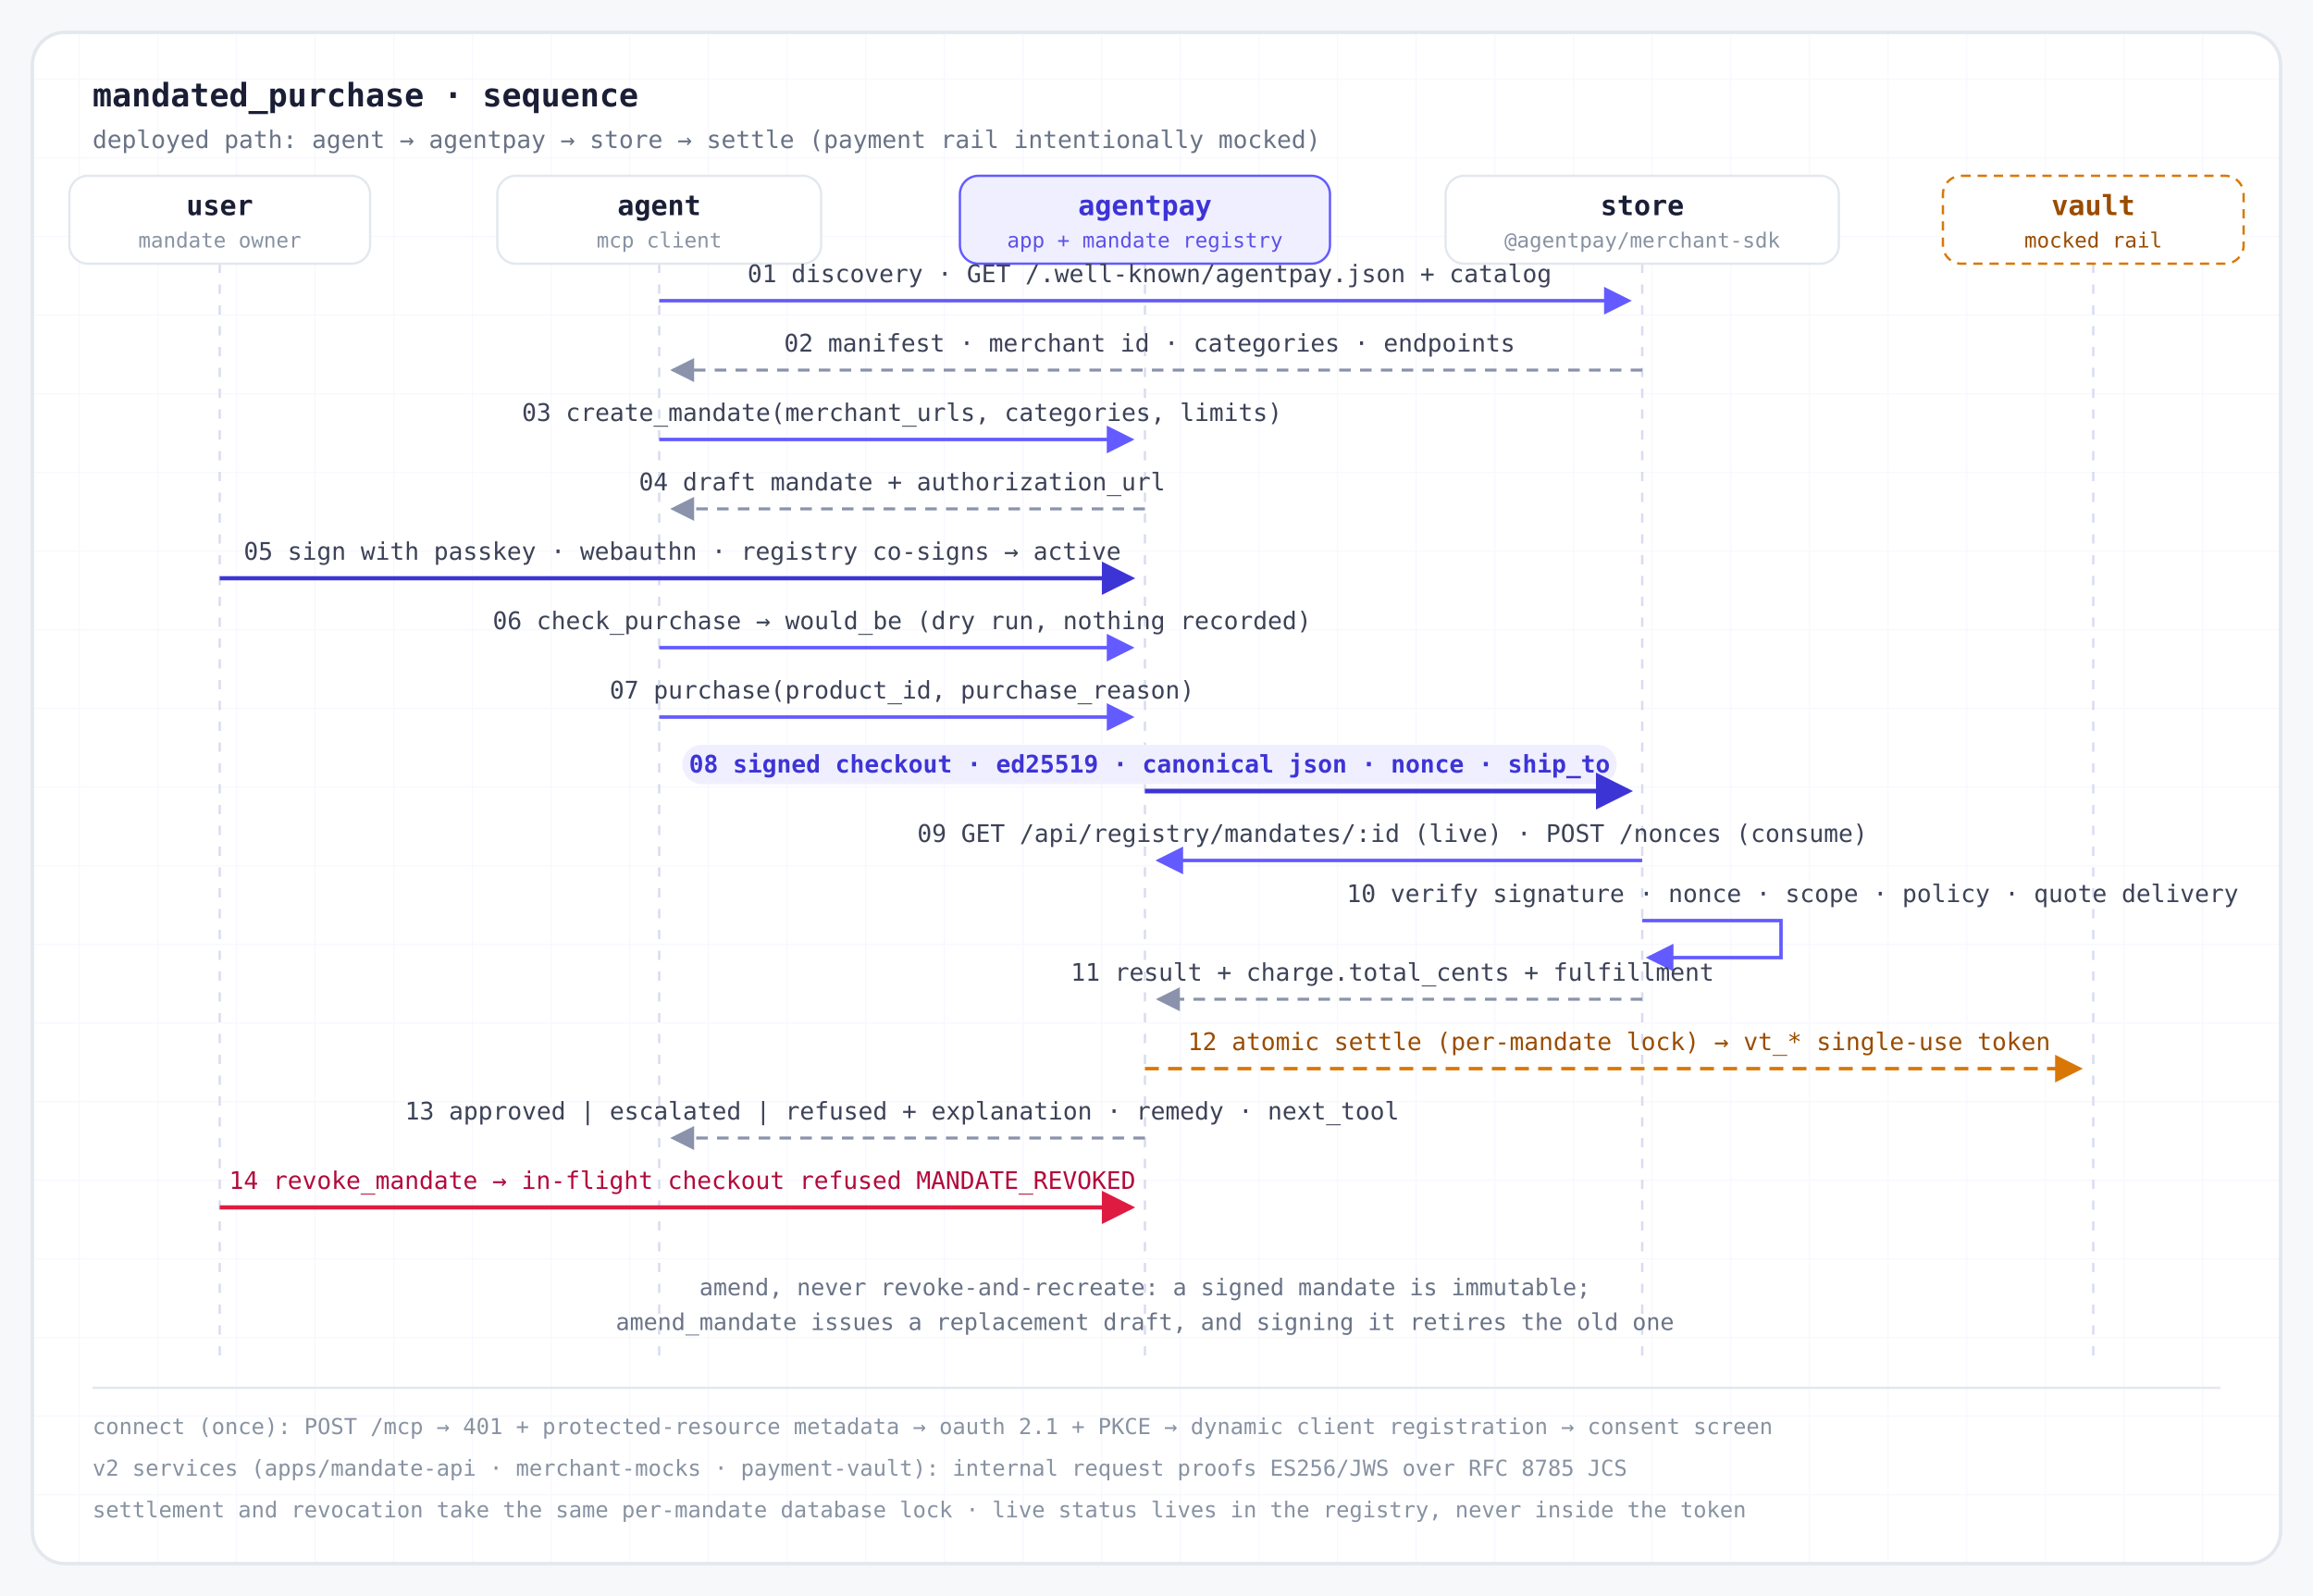
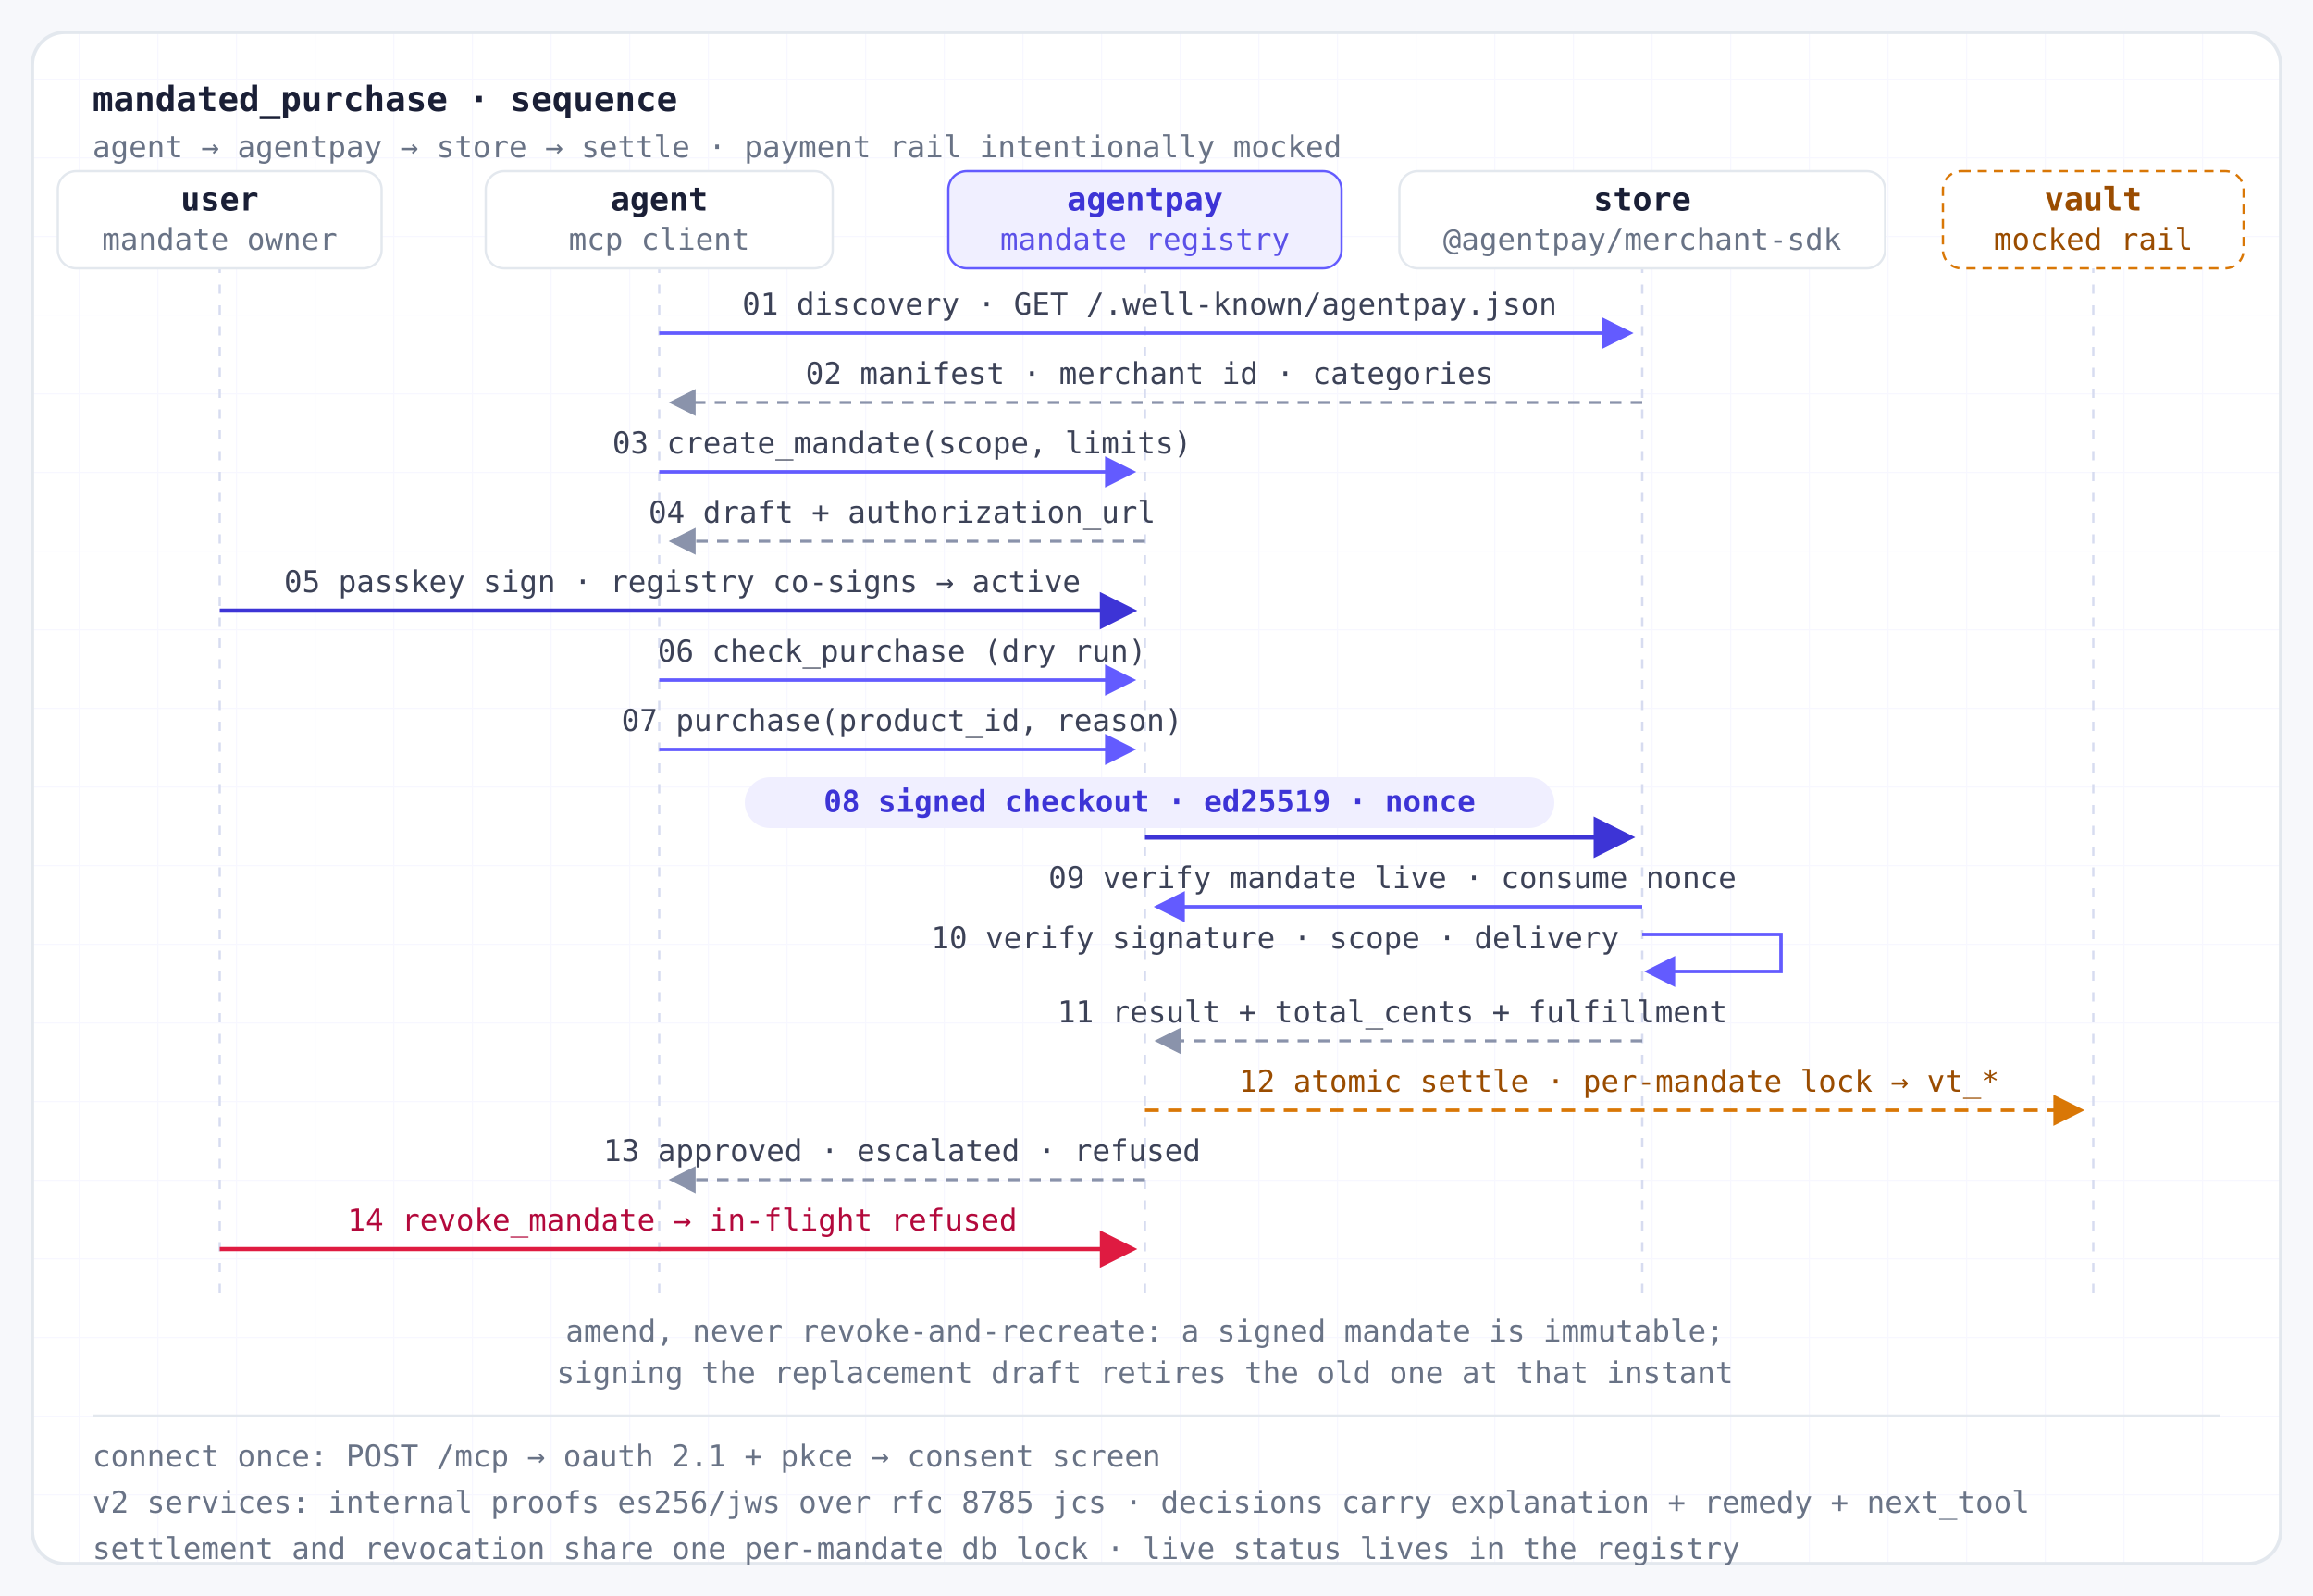
<svg xmlns="http://www.w3.org/2000/svg" viewBox="0 0 1000 690" width="1000" height="690">
  <defs>
    <pattern id="pr-grid" width="34" height="34" patternUnits="userSpaceOnUse">
      <path d="M 34 0 L 0 0 0 34" fill="none" stroke="#635bff" stroke-opacity="0.05" />
    </pattern>
-     <marker id="ar-b" markerWidth="8" markerHeight="8" refX="7" refY="4" orient="auto">
-       <path d="M0 0 L8 4 L0 8 Z" fill="#635bff" />
+     <marker id="ar-b" markerWidth="9" markerHeight="9" refX="7.5" refY="4.5" orient="auto">
+       <path d="M0 0 L9 4.5 L0 9 Z" fill="#635bff" />
    </marker>
-     <marker id="ar-m" markerWidth="8" markerHeight="8" refX="7" refY="4" orient="auto">
-       <path d="M0 0 L8 4 L0 8 Z" fill="#8a93ab" />
+     <marker id="ar-m" markerWidth="9" markerHeight="9" refX="7.5" refY="4.5" orient="auto">
+       <path d="M0 0 L9 4.5 L0 9 Z" fill="#8a93ab" />
    </marker>
-     <marker id="ar-a" markerWidth="8" markerHeight="8" refX="7" refY="4" orient="auto">
-       <path d="M0 0 L8 4 L0 8 Z" fill="#d97706" />
+     <marker id="ar-a" markerWidth="9" markerHeight="9" refX="7.5" refY="4.5" orient="auto">
+       <path d="M0 0 L9 4.5 L0 9 Z" fill="#d97706" />
    </marker>
-     <marker id="ar-r" markerWidth="8" markerHeight="8" refX="7" refY="4" orient="auto">
-       <path d="M0 0 L8 4 L0 8 Z" fill="#df1b41" />
+     <marker id="ar-r" markerWidth="9" markerHeight="9" refX="7.5" refY="4.5" orient="auto">
+       <path d="M0 0 L9 4.5 L0 9 Z" fill="#df1b41" />
    </marker>
-     <marker id="ar-i" markerWidth="8" markerHeight="8" refX="7" refY="4" orient="auto">
-       <path d="M0 0 L8 4 L0 8 Z" fill="#3d34d6" />
+     <marker id="ar-i" markerWidth="9" markerHeight="9" refX="7.5" refY="4.5" orient="auto">
+       <path d="M0 0 L9 4.5 L0 9 Z" fill="#3d34d6" />
    </marker>
  </defs>
-   <rect width="1000" height="690" fill="#f7f8fa" />
+   <rect width="1000" height="690" fill="#f7f8fb" />
  <rect x="14" y="14" width="972" height="662" rx="14" fill="#ffffff" />
  <rect x="14" y="14" width="972" height="662" rx="14" fill="url(#pr-grid)" />
  <rect x="14" y="14" width="972" height="662" rx="14" fill="none" stroke="#e3e8ee" stroke-width="1.5" />
-   <text x="40" y="46" font-family="'Geist Mono','Fira Code',monospace" font-size="14" font-weight="700" fill="#1a1f36">mandated_purchase · sequence</text>
-   <text x="40" y="64" font-family="'Geist Mono','Fira Code',monospace" font-size="10.5" fill="#697386">deployed path: agent → agentpay → store → settle (payment rail intentionally mocked)</text>
+   <text x="40" y="48" font-family="'Geist Mono','Fira Code',monospace" font-size="15" font-weight="700" fill="#1a1f36">mandated_purchase · sequence</text>
+   <text x="40" y="68" font-family="'Geist Mono','Fira Code',monospace" font-size="13" fill="#697386">agent → agentpay → store → settle · payment rail intentionally mocked</text>
  <g stroke="#d7dcf0" stroke-width="1" stroke-dasharray="4 5">
-     <line x1="95" y1="96" x2="95" y2="590" />
-     <line x1="285" y1="96" x2="285" y2="590" />
-     <line x1="495" y1="96" x2="495" y2="590" />
-     <line x1="710" y1="96" x2="710" y2="590" />
-     <line x1="905" y1="96" x2="905" y2="590" />
+     <line x1="95" y1="96" x2="95" y2="560" />
+     <line x1="285" y1="96" x2="285" y2="560" />
+     <line x1="495" y1="96" x2="495" y2="560" />
+     <line x1="710" y1="96" x2="710" y2="560" />
+     <line x1="905" y1="96" x2="905" y2="560" />
  </g>
  <g font-family="'Geist Mono','Fira Code',monospace" text-anchor="middle">
-     <rect x="30" y="76" width="130" height="38" rx="8" fill="#ffffff" stroke="#e3e8ee" />
-     <text x="95" y="93" font-size="12" font-weight="700" fill="#1a1f36">user</text>
-     <text x="95" y="107" font-size="9" fill="#8792a2">mandate owner</text>
-     <rect x="215" y="76" width="140" height="38" rx="8" fill="#ffffff" stroke="#e3e8ee" />
-     <text x="285" y="93" font-size="12" font-weight="700" fill="#1a1f36">agent</text>
-     <text x="285" y="107" font-size="9" fill="#8792a2">mcp client</text>
-     <rect x="415" y="76" width="160" height="38" rx="8" fill="#f0efff" stroke="#635bff" />
-     <text x="495" y="93" font-size="12" font-weight="700" fill="#3d34d6">agentpay</text>
-     <text x="495" y="107" font-size="9" fill="#5b51e8">app + mandate registry</text>
-     <rect x="625" y="76" width="170" height="38" rx="8" fill="#ffffff" stroke="#e3e8ee" />
-     <text x="710" y="93" font-size="12" font-weight="700" fill="#1a1f36">store</text>
-     <text x="710" y="107" font-size="9" fill="#8792a2">@agentpay/merchant-sdk</text>
-     <rect x="840" y="76" width="130" height="38" rx="8" fill="#ffffff" stroke="#d97706" stroke-dasharray="4 3" />
-     <text x="905" y="93" font-size="12" font-weight="700" fill="#9a4c00">vault</text>
-     <text x="905" y="107" font-size="9" fill="#9a4c00">mocked rail</text>
+     <rect x="25" y="74" width="140" height="42" rx="8" fill="#ffffff" stroke="#e3e8ee" />
+     <text x="95" y="91" font-size="14" font-weight="700" fill="#1a1f36">user</text>
+     <text x="95" y="108" font-size="13" fill="#697386">mandate owner</text>
+     <rect x="210" y="74" width="150" height="42" rx="8" fill="#ffffff" stroke="#e3e8ee" />
+     <text x="285" y="91" font-size="14" font-weight="700" fill="#1a1f36">agent</text>
+     <text x="285" y="108" font-size="13" fill="#697386">mcp client</text>
+     <rect x="410" y="74" width="170" height="42" rx="8" fill="#f0efff" stroke="#635bff" />
+     <text x="495" y="91" font-size="14" font-weight="700" fill="#3d34d6">agentpay</text>
+     <text x="495" y="108" font-size="13" fill="#5b51e8">mandate registry</text>
+     <rect x="605" y="74" width="210" height="42" rx="8" fill="#ffffff" stroke="#e3e8ee" />
+     <text x="710" y="91" font-size="14" font-weight="700" fill="#1a1f36">store</text>
+     <text x="710" y="108" font-size="13" fill="#697386">@agentpay/merchant-sdk</text>
+     <rect x="840" y="74" width="130" height="42" rx="8" fill="#ffffff" stroke="#d97706" stroke-dasharray="4 3" />
+     <text x="905" y="91" font-size="14" font-weight="700" fill="#9a4c00">vault</text>
+     <text x="905" y="108" font-size="13" fill="#9a4c00">mocked rail</text>
  </g>
-   <g font-family="'Geist Mono','Fira Code',monospace" font-size="10.5" fill="#3c4257" text-anchor="middle">
-     <text x="497" y="122">01 discovery · GET /.well-known/agentpay.json + catalog</text>
-     <line x1="285" y1="130" x2="704" y2="130" stroke="#635bff" stroke-width="1.5" marker-end="url(#ar-b)" />
-     <text x="497" y="152">02 manifest · merchant id · categories · endpoints</text>
-     <line x1="710" y1="160" x2="291" y2="160" stroke="#8a93ab" stroke-width="1.3" stroke-dasharray="5 4" marker-end="url(#ar-m)" />
-     <text x="390" y="182">03 create_mandate(merchant_urls, categories, limits)</text>
-     <line x1="285" y1="190" x2="489" y2="190" stroke="#635bff" stroke-width="1.5" marker-end="url(#ar-b)" />
-     <text x="390" y="212">04 draft mandate + authorization_url</text>
-     <line x1="495" y1="220" x2="291" y2="220" stroke="#8a93ab" stroke-width="1.3" stroke-dasharray="5 4" marker-end="url(#ar-m)" />
-     <text x="295" y="242">05 sign with passkey · webauthn · registry co-signs → active</text>
-     <line x1="95" y1="250" x2="489" y2="250" stroke="#3d34d6" stroke-width="1.8" marker-end="url(#ar-i)" />
-     <text x="390" y="272">06 check_purchase → would_be (dry run, nothing recorded)</text>
-     <line x1="285" y1="280" x2="489" y2="280" stroke="#635bff" stroke-width="1.5" marker-end="url(#ar-b)" />
-     <text x="390" y="302">07 purchase(product_id, purchase_reason)</text>
-     <line x1="285" y1="310" x2="489" y2="310" stroke="#635bff" stroke-width="1.5" marker-end="url(#ar-b)" />
-     <rect x="295" y="322" width="404" height="17" rx="8.5" fill="#f0efff" />
-     <text x="497" y="334" fill="#3d34d6" font-weight="700">08 signed checkout · ed25519 · canonical json · nonce · ship_to</text>
-     <line x1="495" y1="342" x2="704" y2="342" stroke="#3d34d6" stroke-width="2" marker-end="url(#ar-i)" />
-     <text x="602" y="364">09 GET /api/registry/mandates/:id (live) · POST /nonces (consume)</text>
-     <line x1="710" y1="372" x2="501" y2="372" stroke="#635bff" stroke-width="1.5" marker-end="url(#ar-b)" />
-     <text x="775" y="390">10 verify signature · nonce · scope · policy · quote delivery</text>
-     <path d="M710 398 L770 398 L770 414 L713 414" fill="none" stroke="#635bff" stroke-width="1.5" marker-end="url(#ar-b)" />
-     <text x="602" y="424">11 result + charge.total_cents + fulfillment</text>
-     <line x1="710" y1="432" x2="501" y2="432" stroke="#8a93ab" stroke-width="1.3" stroke-dasharray="5 4" marker-end="url(#ar-m)" />
-     <text x="700" y="454" fill="#9a4c00">12 atomic settle (per-mandate lock) → vt_* single-use token</text>
-     <line x1="495" y1="462" x2="899" y2="462" stroke="#d97706" stroke-width="1.5" stroke-dasharray="6 4" marker-end="url(#ar-a)" />
-     <text x="390" y="484">13 approved | escalated | refused + explanation · remedy · next_tool</text>
-     <line x1="495" y1="492" x2="291" y2="492" stroke="#8a93ab" stroke-width="1.3" stroke-dasharray="5 4" marker-end="url(#ar-m)" />
-     <text x="295" y="514" fill="#b3093c">14 revoke_mandate → in-flight checkout refused MANDATE_REVOKED</text>
-     <line x1="95" y1="522" x2="489" y2="522" stroke="#df1b41" stroke-width="1.8" marker-end="url(#ar-r)" />
+   <g font-family="'Geist Mono','Fira Code',monospace" font-size="13" fill="#3c4257" text-anchor="middle">
+     <text x="497" y="136">01 discovery · GET /.well-known/agentpay.json</text>
+     <line x1="285" y1="144" x2="704" y2="144" stroke="#635bff" stroke-width="1.5" marker-end="url(#ar-b)" />
+     <text x="497" y="166">02 manifest · merchant id · categories</text>
+     <line x1="710" y1="174" x2="291" y2="174" stroke="#8a93ab" stroke-width="1.3" stroke-dasharray="5 4" marker-end="url(#ar-m)" />
+     <text x="390" y="196">03 create_mandate(scope, limits)</text>
+     <line x1="285" y1="204" x2="489" y2="204" stroke="#635bff" stroke-width="1.5" marker-end="url(#ar-b)" />
+     <text x="390" y="226">04 draft + authorization_url</text>
+     <line x1="495" y1="234" x2="291" y2="234" stroke="#8a93ab" stroke-width="1.3" stroke-dasharray="5 4" marker-end="url(#ar-m)" />
+     <text x="295" y="256">05 passkey sign · registry co-signs → active</text>
+     <line x1="95" y1="264" x2="489" y2="264" stroke="#3d34d6" stroke-width="1.8" marker-end="url(#ar-i)" />
+     <text x="390" y="286">06 check_purchase (dry run)</text>
+     <line x1="285" y1="294" x2="489" y2="294" stroke="#635bff" stroke-width="1.5" marker-end="url(#ar-b)" />
+     <text x="390" y="316">07 purchase(product_id, reason)</text>
+     <line x1="285" y1="324" x2="489" y2="324" stroke="#635bff" stroke-width="1.5" marker-end="url(#ar-b)" />
+     <rect x="322" y="336" width="350" height="22" rx="11" fill="#f0efff" />
+     <text x="497" y="351" fill="#3d34d6" font-weight="700">08 signed checkout · ed25519 · nonce</text>
+     <line x1="495" y1="362" x2="704" y2="362" stroke="#3d34d6" stroke-width="2" marker-end="url(#ar-i)" />
+     <text x="602" y="384">09 verify mandate live · consume nonce</text>
+     <line x1="710" y1="392" x2="501" y2="392" stroke="#635bff" stroke-width="1.5" marker-end="url(#ar-b)" />
+     <text x="700" y="410" text-anchor="end">10 verify signature · scope · delivery</text>
+     <path d="M710 404 L770 404 L770 420 L713 420" fill="none" stroke="#635bff" stroke-width="1.5" marker-end="url(#ar-b)" />
+     <text x="602" y="442">11 result + total_cents + fulfillment</text>
+     <line x1="710" y1="450" x2="501" y2="450" stroke="#8a93ab" stroke-width="1.3" stroke-dasharray="5 4" marker-end="url(#ar-m)" />
+     <text x="700" y="472" fill="#9a4c00">12 atomic settle · per-mandate lock → vt_*</text>
+     <line x1="495" y1="480" x2="899" y2="480" stroke="#d97706" stroke-width="1.5" stroke-dasharray="6 4" marker-end="url(#ar-a)" />
+     <text x="390" y="502">13 approved · escalated · refused</text>
+     <line x1="495" y1="510" x2="291" y2="510" stroke="#8a93ab" stroke-width="1.3" stroke-dasharray="5 4" marker-end="url(#ar-m)" />
+     <text x="295" y="532" fill="#b3093c">14 revoke_mandate → in-flight refused</text>
+     <line x1="95" y1="540" x2="489" y2="540" stroke="#df1b41" stroke-width="1.8" marker-end="url(#ar-r)" />
  </g>
-   <g font-family="'Geist Mono','Fira Code',monospace" font-size="10" fill="#697386">
-     <text x="495" y="560" text-anchor="middle">amend, never revoke-and-recreate: a signed mandate is immutable;</text>
-     <text x="495" y="575" text-anchor="middle">amend_mandate issues a replacement draft, and signing it retires the old one</text>
+   <g font-family="'Geist Mono','Fira Code',monospace" font-size="13" fill="#697386">
+     <text x="495" y="580" text-anchor="middle">amend, never revoke-and-recreate: a signed mandate is immutable;</text>
+     <text x="495" y="598" text-anchor="middle">signing the replacement draft retires the old one at that instant</text>
  </g>
-   <g font-family="'Geist Mono','Fira Code',monospace" font-size="9.5" fill="#8792a2">
-     <line x1="40" y1="600" x2="960" y2="600" stroke="#e3e8ee" stroke-width="1" />
-     <text x="40" y="620">connect (once): POST /mcp → 401 + protected-resource metadata → oauth 2.1 + PKCE → dynamic client registration → consent screen</text>
-     <text x="40" y="638">v2 services (apps/mandate-api · merchant-mocks · payment-vault): internal request proofs ES256/JWS over RFC 8785 JCS</text>
-     <text x="40" y="656">settlement and revocation take the same per-mandate database lock · live status lives in the registry, never inside the token</text>
+   <g font-family="'Geist Mono','Fira Code',monospace" font-size="13" fill="#697386">
+     <line x1="40" y1="612" x2="960" y2="612" stroke="#e3e8ee" stroke-width="1" />
+     <text x="40" y="634">connect once: POST /mcp → oauth 2.1 + pkce → consent screen</text>
+     <text x="40" y="654">v2 services: internal proofs es256/jws over rfc 8785 jcs · decisions carry explanation + remedy + next_tool</text>
+     <text x="40" y="674">settlement and revocation share one per-mandate db lock · live status lives in the registry</text>
  </g>
</svg>
